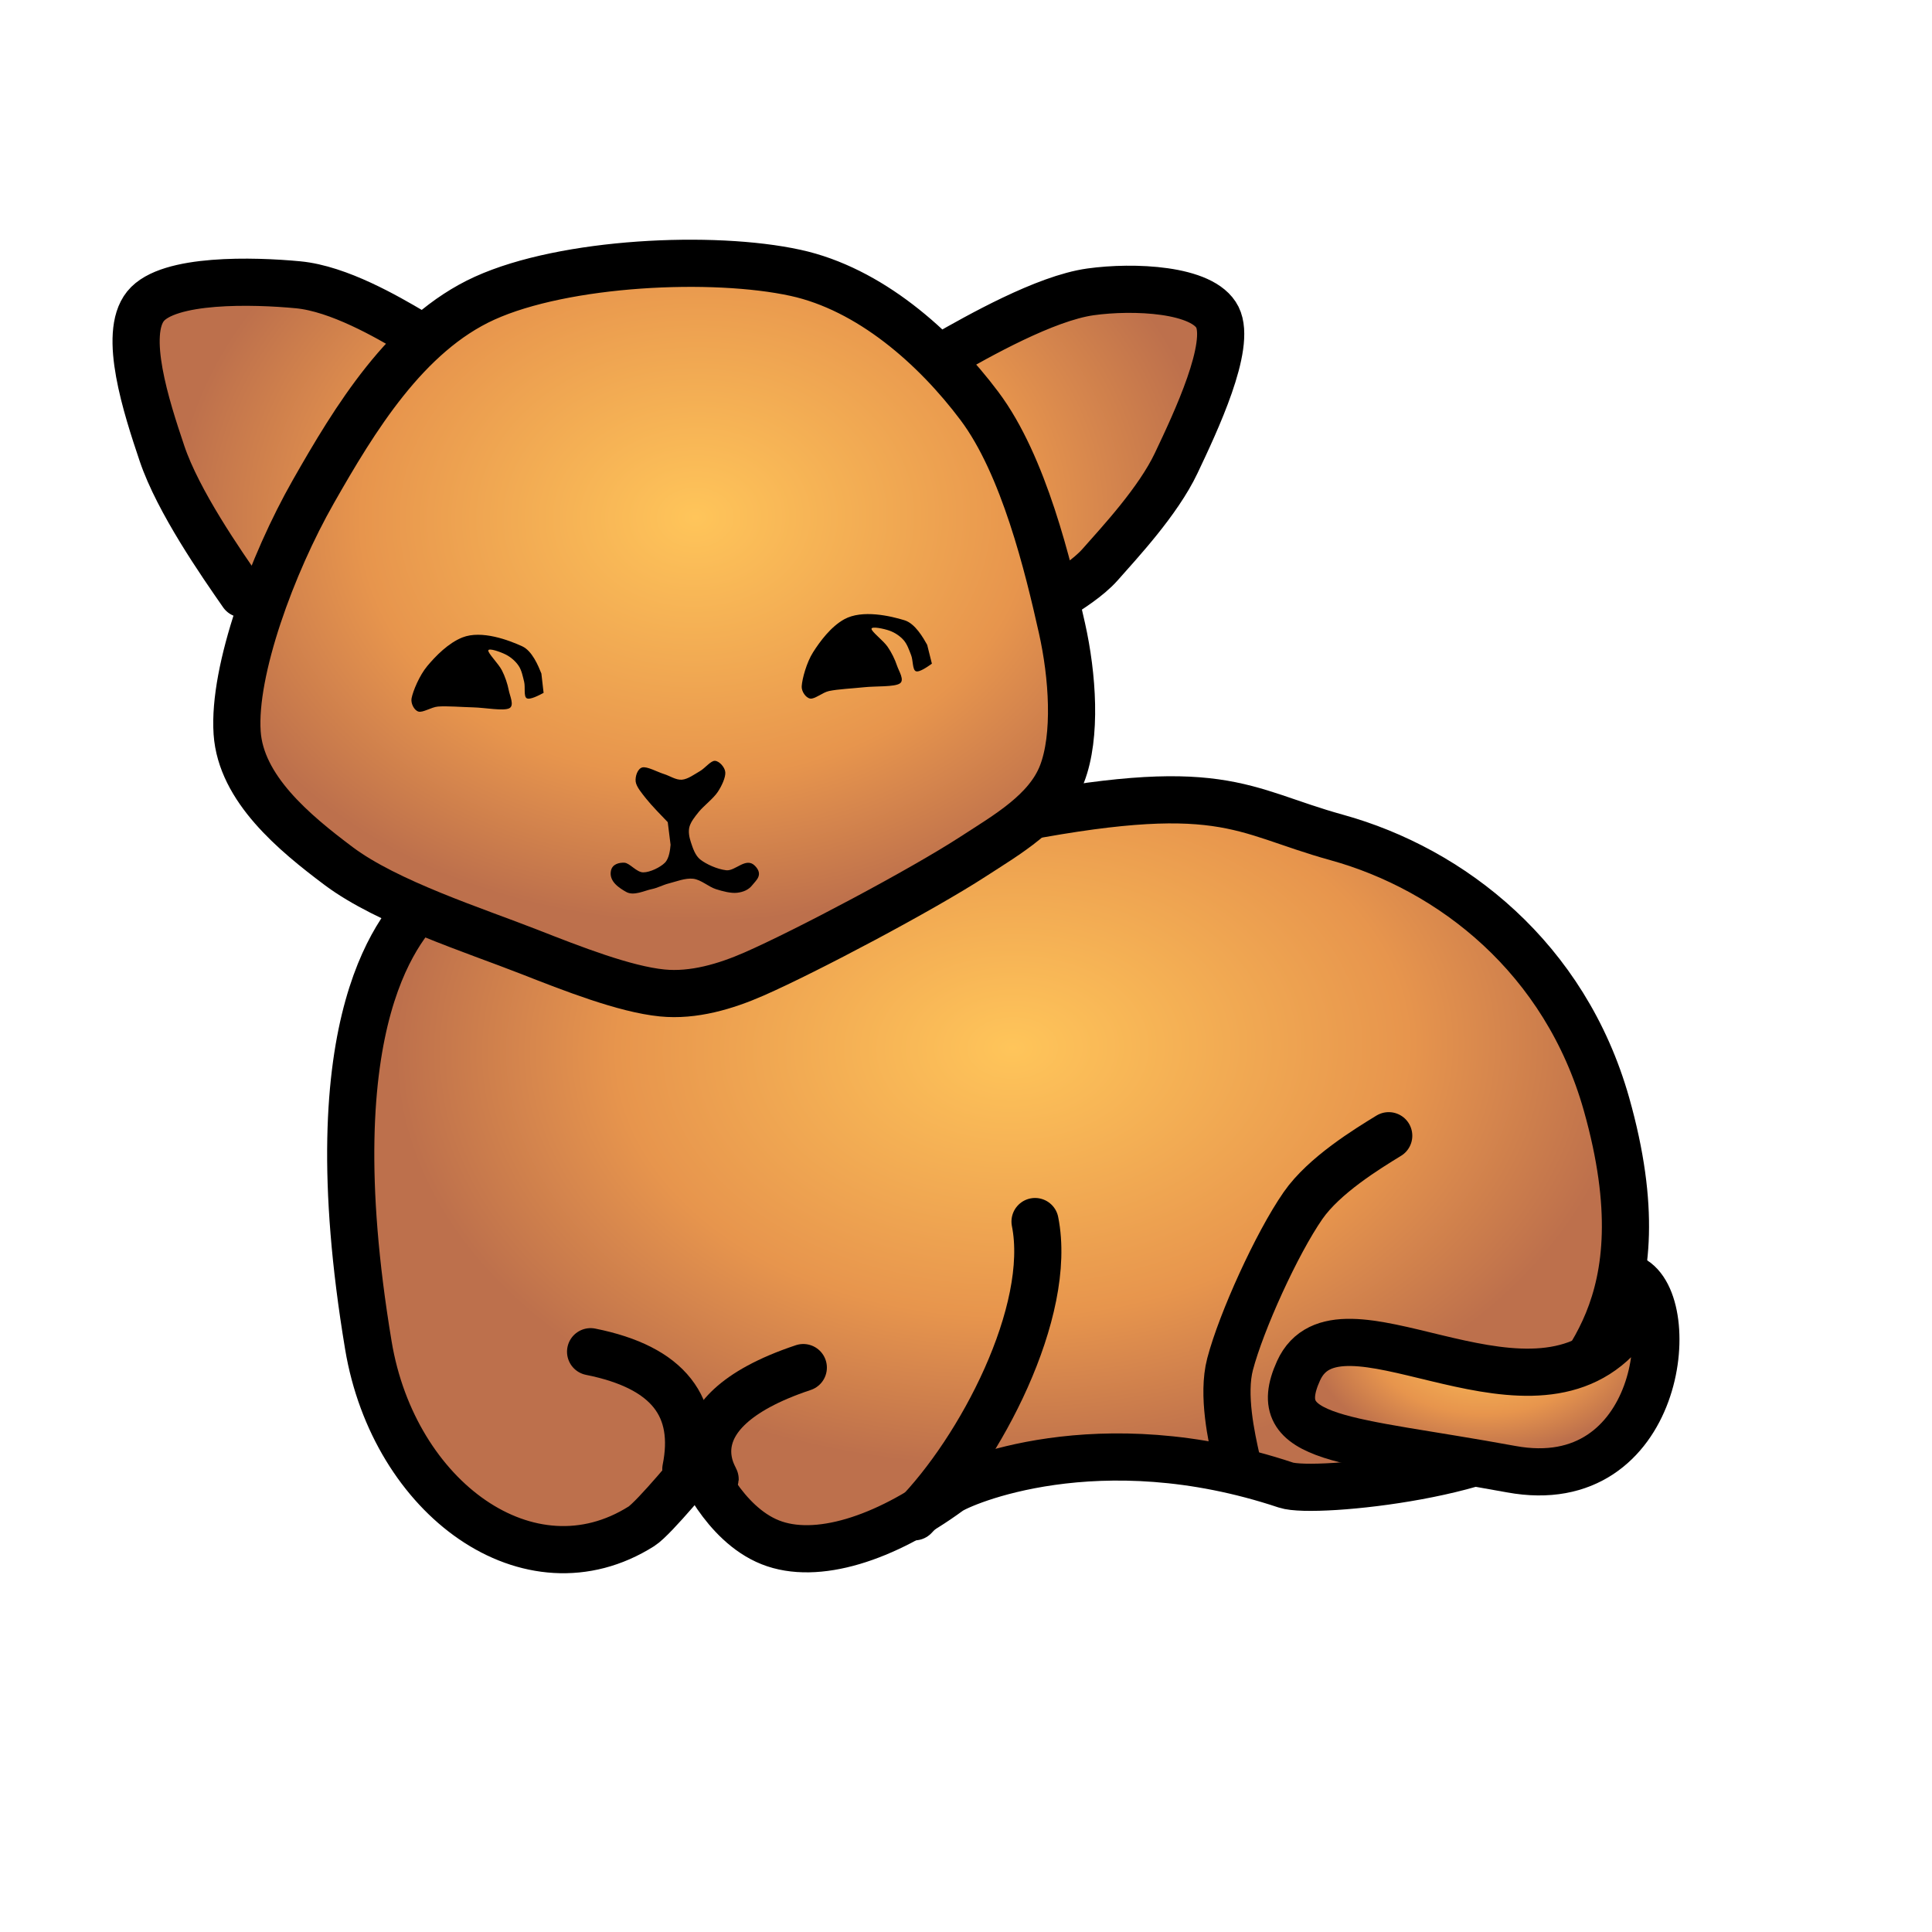
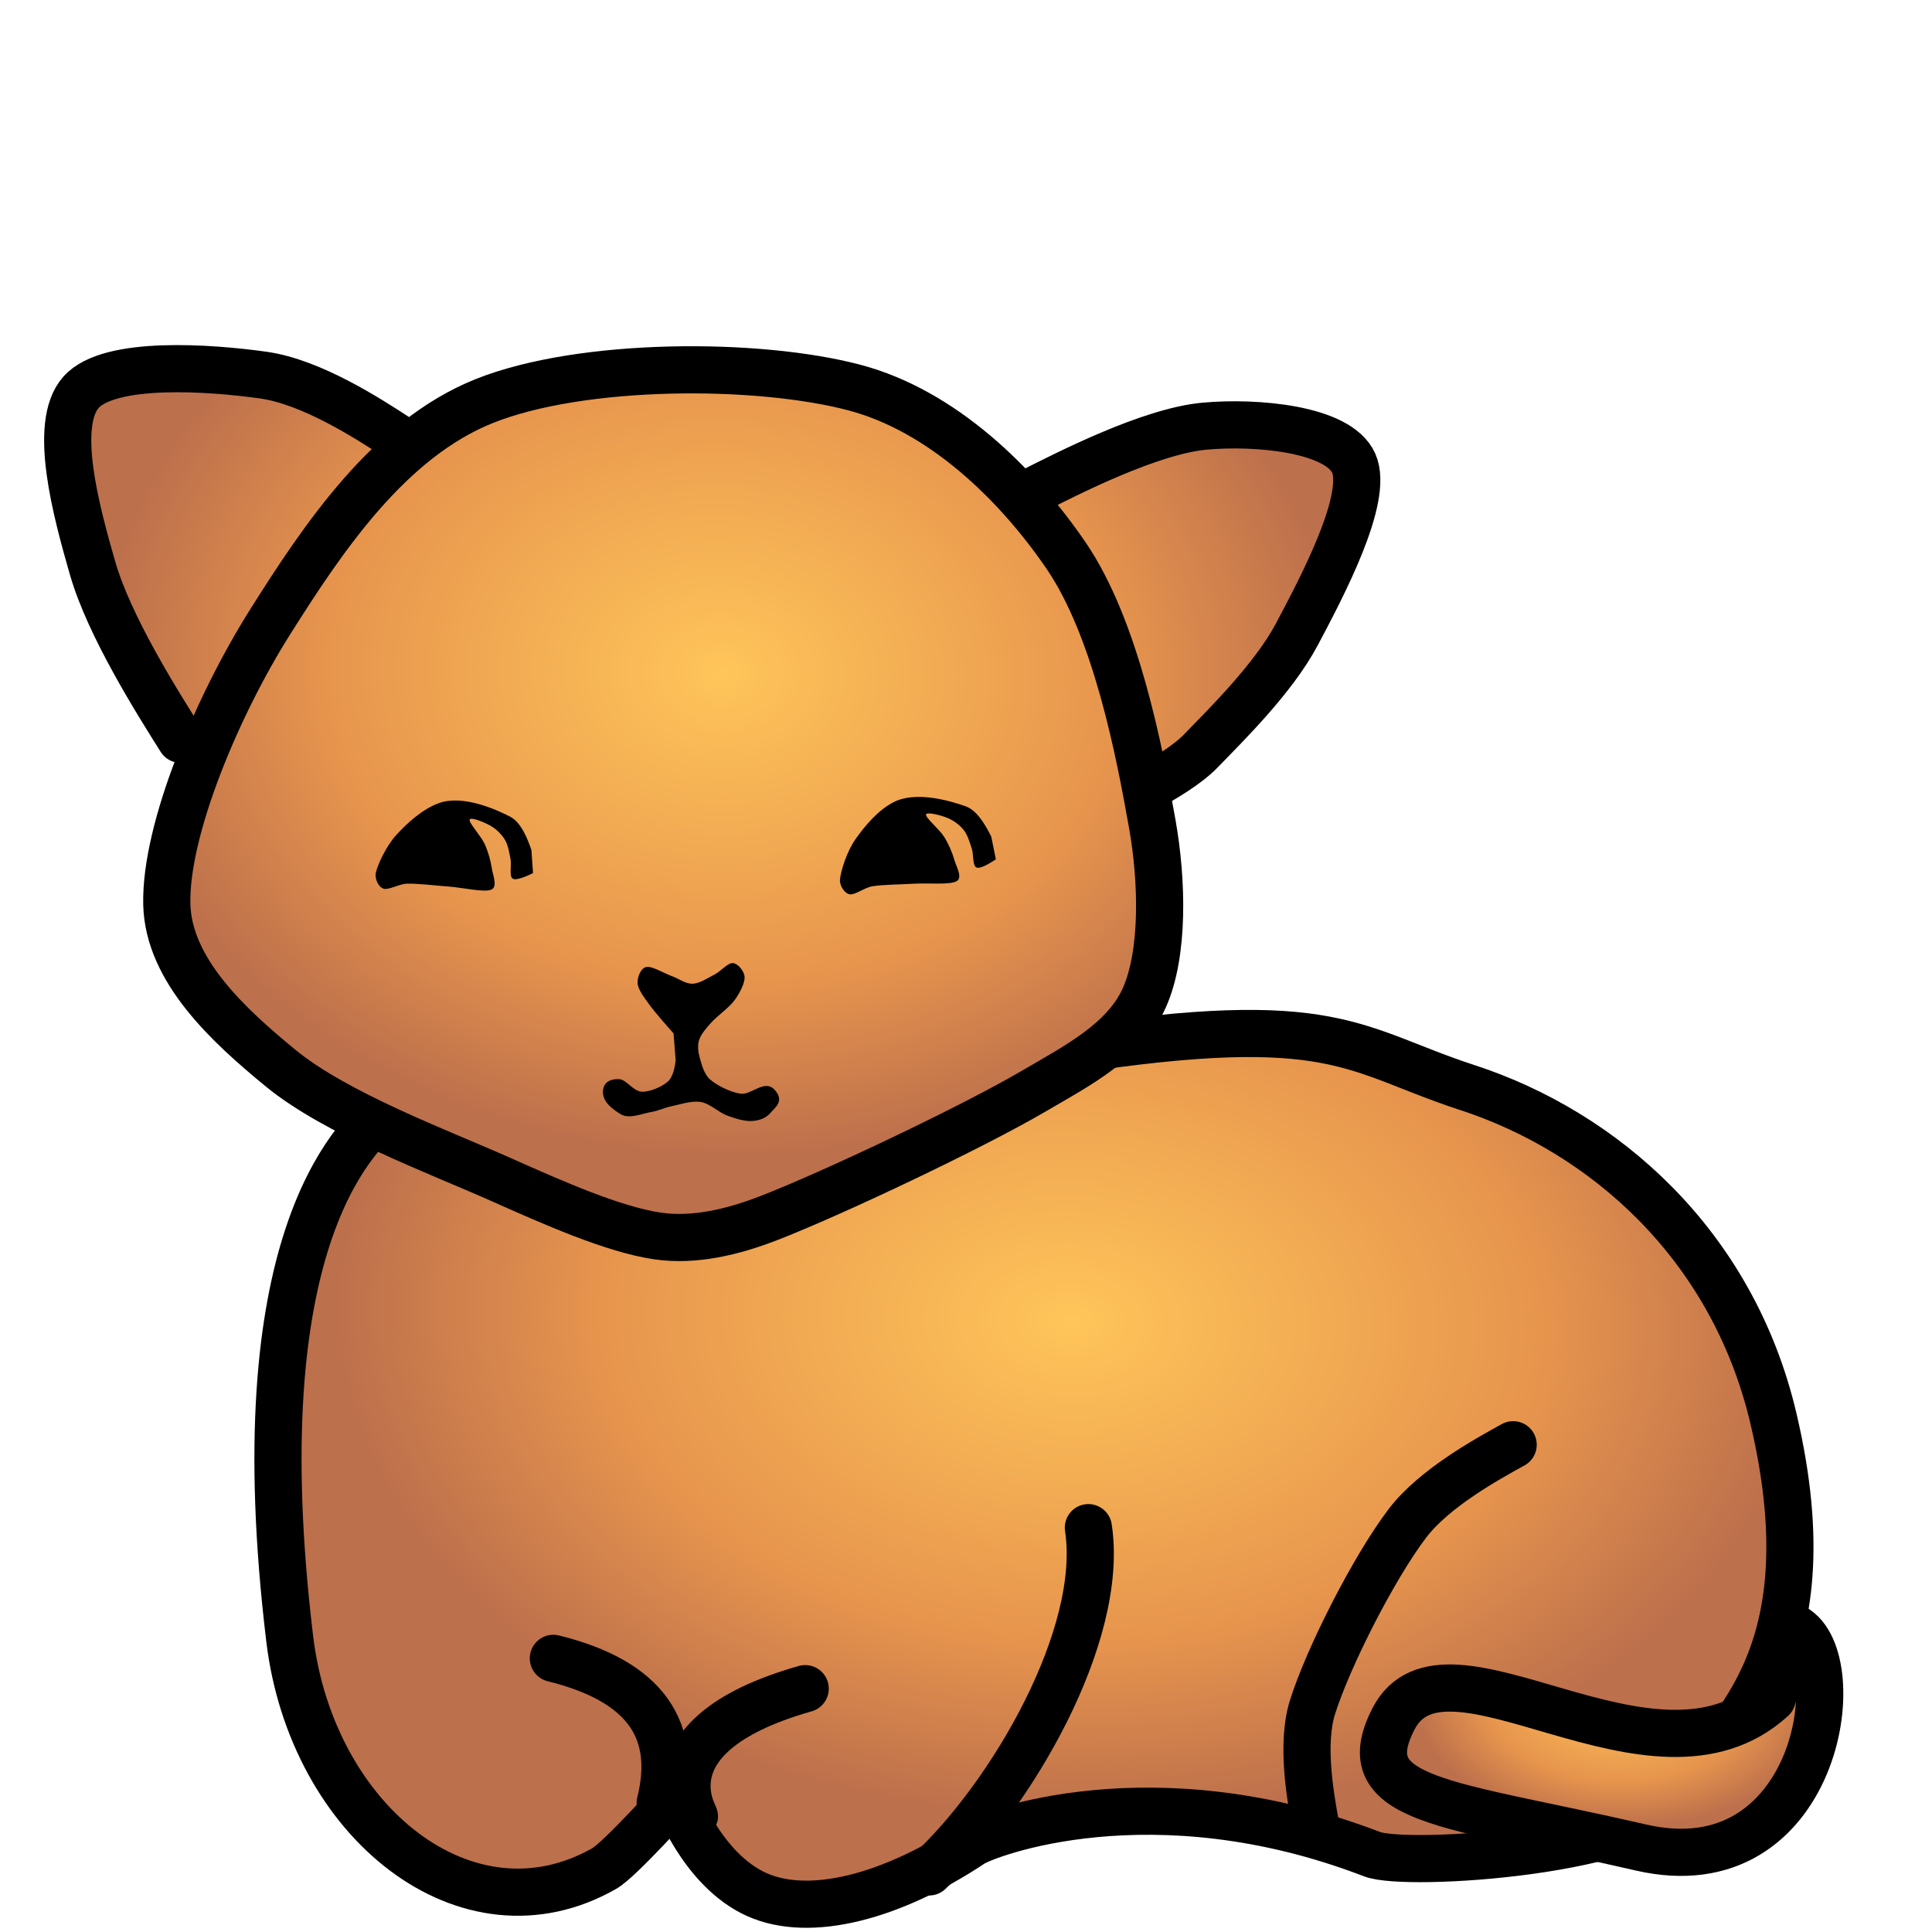
<svg xmlns="http://www.w3.org/2000/svg" width="100%" height="100%" viewBox="0 0 1024 1024" version="1.1" xml:space="preserve" style="fill-rule:evenodd;clip-rule:evenodd;stroke-linecap:round;stroke-linejoin:round;stroke-miterlimit:1.5;">
-   <g id="Layer3">
-     <path d="M227.217,475.824C213.675,489.366 165.921,537.119 195.247,713.073C208.779,794.262 280.61,846.449 339.952,808.982C346.745,804.693 370.349,775.768 370.349,775.768C370.349,775.768 383.26,807.504 408.246,817.454C432.761,827.218 469.028,815.444 503.166,790.473C509.298,785.988 581.969,753.923 681.523,787.108C697.137,792.313 806.011,780.429 819.498,753.455C832.89,726.671 882.55,695.121 851.468,585.194C829.569,507.745 769.461,460.723 708.445,443.854C656.647,429.534 648.084,411.842 530.088,435.441C529.67,435.524 530.088,435.441 525.04,437.124" style="fill:url(#_Radial1);stroke:black;stroke-width:25px;" />
-     <path d="M378.652,783.743C382.799,787.889 350.046,750.09 425.766,724.851" style="fill:none;stroke:black;stroke-width:25px;" />
-     <path d="M484.657,803.934C519.568,768.599 558.109,695.013 548.597,647.451" style="fill:none;stroke:black;stroke-width:25px;" />
-     <path d="M363.509,778.695C370.062,746.017 354.793,724.79 313.03,716.438" style="fill:none;stroke:black;stroke-width:25px;" />
-     <path d="M856.515,709.707C805.628,760.594 709.348,680.202 688.254,726.534C671.096,764.219 713.593,762.639 800.989,778.695C880.48,793.298 890.982,690.765 864.929,677.738L856.515,709.707Z" style="fill:url(#_Radial2);stroke:black;stroke-width:25px;" />
-   </g>
-   <g id="Layer2">
-     <path d="M736.052,601.957C724.631,608.944 701.789,622.916 690.653,638.949C676.64,659.126 657.856,700.602 651.971,723.021C647.692,739.321 652.793,762.083 655.343,773.465" style="fill:none;stroke:black;stroke-width:25px;" />
-   </g>
-   <g>
-     <path d="M125.158,388.434C125.575,375.309 137.45,349.684 136.408,334.684C135.479,321.298 124.959,310.41 118.908,298.434C108.908,278.642 83.7,237.601 76.408,215.934C71.356,200.922 67.867,179.476 75.158,168.434C82.45,157.392 103.924,150.397 120.158,149.684C139.117,148.851 171.825,158.017 188.908,163.434C201.176,167.324 209.881,183.717 222.658,182.184C238.283,180.309 260.647,156.12 282.658,152.184C314.117,146.559 378.492,144.684 411.408,148.434C435.781,151.21 464.533,167.392 480.158,174.684C489.376,178.986 495.141,193.952 505.158,192.184C519.325,189.684 544.95,164.892 565.158,159.684C584.933,154.587 613.283,156.351 626.408,160.934C636.337,164.401 645.57,176.8 643.908,187.184C641.408,202.809 624.117,233.851 611.408,254.684C598.866,275.244 575.783,294.892 567.658,312.184C561.064,326.218 565.323,343.158 562.658,358.434C559.533,376.351 560.473,402.245 548.908,419.684C535.783,439.476 508.629,462.161 483.908,477.184C456.825,493.642 413.7,510.101 386.408,518.434C365.104,524.939 341.802,532.449 320.158,527.184C289.325,519.684 232.45,492.392 201.408,473.434C175.717,457.743 146.617,427.601 133.908,413.434C128.013,406.862 124.878,397.258 125.158,388.434Z" style="fill:url(#_Radial3);" />
-     <path d="M256.841,158.056C215.263,176.93 187.902,222.231 166.043,260.624C144.184,299.017 123.446,355.345 125.688,388.414C127.69,417.94 155.819,441.278 179.494,459.034C205.276,478.371 251.796,493.224 280.381,504.433C303.322,513.43 331.105,524.331 351.002,526.292C367.52,527.921 384.564,522.873 399.764,516.204C427.227,504.153 488.6,471.645 515.783,453.99C533.744,442.325 555.102,430.232 562.864,410.273C570.71,390.095 568.503,358.084 562.864,332.926C555.577,300.418 542.686,246.612 519.146,215.225C495.606,183.838 460.838,153.151 421.622,144.604C377.905,135.076 299.437,138.719 256.841,158.056ZM500.65,188.322C518.399,178.233 553.896,158.056 577.997,154.693C600.641,151.533 637.688,153.011 645.254,168.144C652.821,183.277 633.765,223.632 623.396,245.491C613.787,265.747 593.41,287.527 583.041,299.297C576.964,306.195 566.443,312.806 561.182,316.112M128.519,314.764C117.155,298.43 94.427,265.763 85.862,240.355C77.501,215.55 65.11,177.216 77.13,162.314C89.15,147.412 134.443,148.71 157.981,150.943C179.639,152.997 205.454,168.141 218.361,175.713" style="fill:none;stroke:black;stroke-width:25px;" />
+   <g id="cat_sit" transform="matrix(1.187972,0.053862,-0.053862,1.187972,-39.98534,10.98914)">
+     <g id="Layer3">
+       <path d="M227.217,475.824C213.675,489.366 165.921,537.119 195.247,713.073C208.779,794.262 280.61,846.449 339.952,808.982C346.745,804.693 370.349,775.768 370.349,775.768C370.349,775.768 383.26,807.504 408.246,817.454C432.761,827.218 469.028,815.444 503.166,790.473C509.298,785.988 581.969,753.923 681.523,787.108C697.137,792.313 806.011,780.429 819.498,753.455C832.89,726.671 882.55,695.121 851.468,585.194C829.569,507.745 769.461,460.723 708.445,443.854C656.647,429.534 648.084,411.842 530.088,435.441C529.67,435.524 530.088,435.441 525.04,437.124" style="fill:url(#_Radial1);stroke:black;stroke-width:21.02px;" />
+       <path d="M378.652,783.743C382.799,787.889 350.046,750.09 425.766,724.851" style="fill:none;stroke:black;stroke-width:21.02px;" />
+       <path d="M484.657,803.934C519.568,768.599 558.109,695.013 548.597,647.451" style="fill:none;stroke:black;stroke-width:21.02px;" />
+       <path d="M363.509,778.695C370.062,746.017 354.793,724.79 313.03,716.438" style="fill:none;stroke:black;stroke-width:21.02px;" />
+       <path d="M856.515,709.707C805.628,760.594 709.348,680.202 688.254,726.534C671.096,764.219 713.593,762.639 800.989,778.695C880.48,793.298 890.982,690.765 864.929,677.738L856.515,709.707Z" style="fill:url(#_Radial2);stroke:black;stroke-width:21.02px;" />
+       <path d="M736.052,601.957C724.631,608.944 701.789,622.916 690.653,638.949C676.64,659.126 657.856,700.602 651.971,723.021C647.692,739.321 652.793,762.083 655.343,773.465" style="fill:none;stroke:black;stroke-width:21.02px;" />
+     </g>
    <g>
-       <path d="M491.419,341.755C489.299,337.999 485.057,330.485 479.419,328.755C472.086,326.505 457.003,322.922 447.419,328.255C440.414,332.154 434.669,339.839 430.919,345.755C427.534,351.097 425.169,359.672 424.919,363.755C424.758,366.386 427.003,369.839 429.419,370.255C431.836,370.672 435.906,366.995 439.419,366.255C444.169,365.255 451.752,364.913 457.919,364.255C464.169,363.589 474.003,364.172 476.919,362.255C479.599,360.495 476.433,355.797 475.419,352.755C474.336,349.505 472.541,345.819 470.419,342.755C468.169,339.505 461.753,334.672 461.919,333.255C462.086,331.839 468.586,333.255 471.419,334.255C474.253,335.255 477.003,337.089 478.919,339.255C480.836,341.422 481.836,344.505 482.919,347.255C484.002,350.003 483.586,355.005 485.419,355.755C487.253,356.505 491.697,353.339 493.919,351.755" />
-       <g transform="matrix(0.99142,0.130717,-0.130717,0.99142,-155.5841,-46.06843)">
+       <path d="M125.158,388.434C125.575,375.309 137.45,349.684 136.408,334.684C135.479,321.298 124.959,310.41 118.908,298.434C108.908,278.642 83.7,237.601 76.408,215.934C71.356,200.922 67.867,179.476 75.158,168.434C82.45,157.392 103.924,150.397 120.158,149.684C139.117,148.851 171.825,158.017 188.908,163.434C201.176,167.324 209.881,183.717 222.658,182.184C238.283,180.309 260.647,156.12 282.658,152.184C314.117,146.559 378.492,144.684 411.408,148.434C435.781,151.21 464.533,167.392 480.158,174.684C489.376,178.986 495.141,193.952 505.158,192.184C519.325,189.684 544.95,164.892 565.158,159.684C584.933,154.587 613.283,156.351 626.408,160.934C636.337,164.401 645.57,176.8 643.908,187.184C641.408,202.809 624.117,233.851 611.408,254.684C598.866,275.244 575.783,294.892 567.658,312.184C561.064,326.218 565.323,343.158 562.658,358.434C559.533,376.351 560.473,402.245 548.908,419.684C535.783,439.476 508.629,462.161 483.908,477.184C456.825,493.642 413.7,510.101 386.408,518.434C365.104,524.939 341.802,532.449 320.158,527.184C289.325,519.684 232.45,492.392 201.408,473.434C175.717,457.743 146.617,427.601 133.908,413.434C128.013,406.862 124.878,397.258 125.158,388.434Z" style="fill:url(#_Radial3);" />
+       <path d="M256.841,158.056C215.263,176.93 187.902,222.231 166.043,260.624C144.184,299.017 123.446,355.345 125.688,388.414C127.69,417.94 155.819,441.278 179.494,459.034C205.276,478.371 251.796,493.224 280.381,504.433C303.322,513.43 331.105,524.331 351.002,526.292C367.52,527.921 384.564,522.873 399.764,516.204C427.227,504.153 488.6,471.645 515.783,453.99C533.744,442.325 555.102,430.232 562.864,410.273C570.71,390.095 568.503,358.084 562.864,332.926C555.577,300.418 542.686,246.612 519.146,215.225C495.606,183.838 460.838,153.151 421.622,144.604C377.905,135.076 299.437,138.719 256.841,158.056ZM500.65,188.322C518.399,178.233 553.896,158.056 577.997,154.693C600.641,151.533 637.688,153.011 645.254,168.144C652.821,183.277 633.765,223.632 623.396,245.491C613.787,265.747 593.41,287.527 583.041,299.297C576.964,306.195 566.443,312.806 561.182,316.112M128.519,314.764C117.155,298.43 94.427,265.763 85.862,240.355C77.501,215.55 65.11,177.216 77.13,162.314C89.15,147.412 134.443,148.71 157.981,150.943C179.639,152.997 205.454,168.141 218.361,175.713" style="fill:none;stroke:black;stroke-width:21.02px;" />
+       <g>
        <path d="M491.419,341.755C489.299,337.999 485.057,330.485 479.419,328.755C472.086,326.505 457.003,322.922 447.419,328.255C440.414,332.154 434.669,339.839 430.919,345.755C427.534,351.097 425.169,359.672 424.919,363.755C424.758,366.386 427.003,369.839 429.419,370.255C431.836,370.672 435.906,366.995 439.419,366.255C444.169,365.255 451.752,364.913 457.919,364.255C464.169,363.589 474.003,364.172 476.919,362.255C479.599,360.495 476.433,355.797 475.419,352.755C474.336,349.505 472.541,345.819 470.419,342.755C468.169,339.505 461.753,334.672 461.919,333.255C462.086,331.839 468.586,333.255 471.419,334.255C474.253,335.255 477.003,337.089 478.919,339.255C480.836,341.422 481.836,344.505 482.919,347.255C484.002,350.003 483.586,355.005 485.419,355.755C487.253,356.505 491.697,353.339 493.919,351.755" />
+         <g transform="matrix(0.99142,0.130717,-0.130717,0.99142,-155.5841,-46.06843)">
+           <path d="M491.419,341.755C489.299,337.999 485.057,330.485 479.419,328.755C472.086,326.505 457.003,322.922 447.419,328.255C440.414,332.154 434.669,339.839 430.919,345.755C427.534,351.097 425.169,359.672 424.919,363.755C424.758,366.386 427.003,369.839 429.419,370.255C431.836,370.672 435.906,366.995 439.419,366.255C444.169,365.255 451.752,364.913 457.919,364.255C464.169,363.589 474.003,364.172 476.919,362.255C479.599,360.495 476.433,355.797 475.419,352.755C474.336,349.505 472.541,345.819 470.419,342.755C468.169,339.505 461.753,334.672 461.919,333.255C462.086,331.839 468.586,333.255 471.419,334.255C474.253,335.255 477.003,337.089 478.919,339.255C480.836,341.422 481.836,344.505 482.919,347.255C484.002,350.003 483.586,355.005 485.419,355.755C487.253,356.505 491.697,353.339 493.919,351.755" />
+         </g>
+         <path d="M353.919,435.755C351.03,432.783 345.253,426.839 342.419,423.255C340.239,420.497 337.253,417.005 336.919,414.255C336.587,411.517 337.919,407.422 340.419,406.755C342.919,406.089 348.419,409.172 351.919,410.255C355.092,411.237 358.253,413.505 361.419,413.255C364.586,413.005 368.003,410.422 370.919,408.755C373.729,407.15 376.669,403.172 378.919,403.255C381.169,403.339 384.174,406.553 384.419,409.255C384.669,412.005 382.497,416.639 380.419,419.755C378.086,423.255 372.919,427.172 370.419,430.255C368.439,432.698 366.123,435.559 365.419,438.255C364.728,440.905 365.337,443.833 366.195,446.433C367.146,449.314 368.418,453.398 371.125,455.54C374.246,458.011 380.083,460.695 384.919,461.255C389.756,461.815 395.383,454.024 400.144,458.9C404.819,463.689 400.583,466.717 398.859,468.994C396.758,471.767 393.724,472.831 390.681,473.185C387.441,473.562 383.047,472.414 379.419,471.255C375.542,470.017 371.586,466.255 367.419,465.755C363.253,465.255 358.086,467.339 354.419,468.255C351.351,469.022 348.52,470.635 345.419,471.255C341.669,472.005 335.917,475.018 331.919,472.755C328.484,470.811 322.686,467.315 323.788,461.605C324.492,457.963 328.138,457.131 330.919,457.255C333.777,457.383 337.35,462.372 340.933,462.372C344.517,462.372 350.005,459.691 352.419,457.255C354.757,454.897 355.199,450.136 355.419,447.755" />
      </g>
-       <path d="M353.919,435.755C351.03,432.783 345.253,426.839 342.419,423.255C340.239,420.497 337.253,417.005 336.919,414.255C336.587,411.517 337.919,407.422 340.419,406.755C342.919,406.089 348.419,409.172 351.919,410.255C355.092,411.237 358.253,413.505 361.419,413.255C364.586,413.005 368.003,410.422 370.919,408.755C373.729,407.15 376.669,403.172 378.919,403.255C381.169,403.339 384.174,406.553 384.419,409.255C384.669,412.005 382.497,416.639 380.419,419.755C378.086,423.255 372.919,427.172 370.419,430.255C368.439,432.698 366.123,435.559 365.419,438.255C364.728,440.905 365.337,443.833 366.195,446.433C367.146,449.314 368.418,453.398 371.125,455.54C374.246,458.011 380.083,460.695 384.919,461.255C389.756,461.815 395.383,454.024 400.144,458.9C404.819,463.689 400.583,466.717 398.859,468.994C396.758,471.767 393.724,472.831 390.681,473.185C387.441,473.562 383.047,472.414 379.419,471.255C375.542,470.017 371.586,466.255 367.419,465.755C363.253,465.255 358.086,467.339 354.419,468.255C351.351,469.022 348.52,470.635 345.419,471.255C341.669,472.005 335.917,475.018 331.919,472.755C328.484,470.811 322.686,467.315 323.788,461.605C324.492,457.963 328.138,457.131 330.919,457.255C333.777,457.383 337.35,462.372 340.933,462.372C344.517,462.372 350.005,459.691 352.419,457.255C354.757,454.897 355.199,450.136 355.419,447.755" />
    </g>
  </g>
  <defs>
    <radialGradient id="_Radial1" cx="0" cy="0" r="1" gradientUnits="userSpaceOnUse" gradientTransform="matrix(325.7572,-2.019217,1.30255,222.0266,536.2265,555.3826)">
      <stop offset="0" style="stop-color:rgb(255,197,90);stop-opacity:1" />
      <stop offset="0.64" style="stop-color:rgb(231,149,77);stop-opacity:1" />
      <stop offset="1" style="stop-color:rgb(189,112,76);stop-opacity:1" />
    </radialGradient>
    <radialGradient id="_Radial2" cx="0" cy="0" r="1" gradientUnits="userSpaceOnUse" gradientTransform="matrix(90.89199,-0.529353,0.363434,58.2059,786.6737,712.2014)">
      <stop offset="0" style="stop-color:rgb(255,197,90);stop-opacity:1" />
      <stop offset="0.64" style="stop-color:rgb(231,149,77);stop-opacity:1" />
      <stop offset="1" style="stop-color:rgb(189,112,76);stop-opacity:1" />
    </radialGradient>
    <radialGradient id="_Radial3" cx="0" cy="0" r="1" gradientUnits="userSpaceOnUse" gradientTransform="matrix(276.3256,-1.959255,1.104896,215.4334,368.167,274.0409)">
      <stop offset="0" style="stop-color:rgb(255,197,90);stop-opacity:1" />
      <stop offset="0.64" style="stop-color:rgb(231,149,77);stop-opacity:1" />
      <stop offset="1" style="stop-color:rgb(189,112,76);stop-opacity:1" />
    </radialGradient>
  </defs>
</svg>
